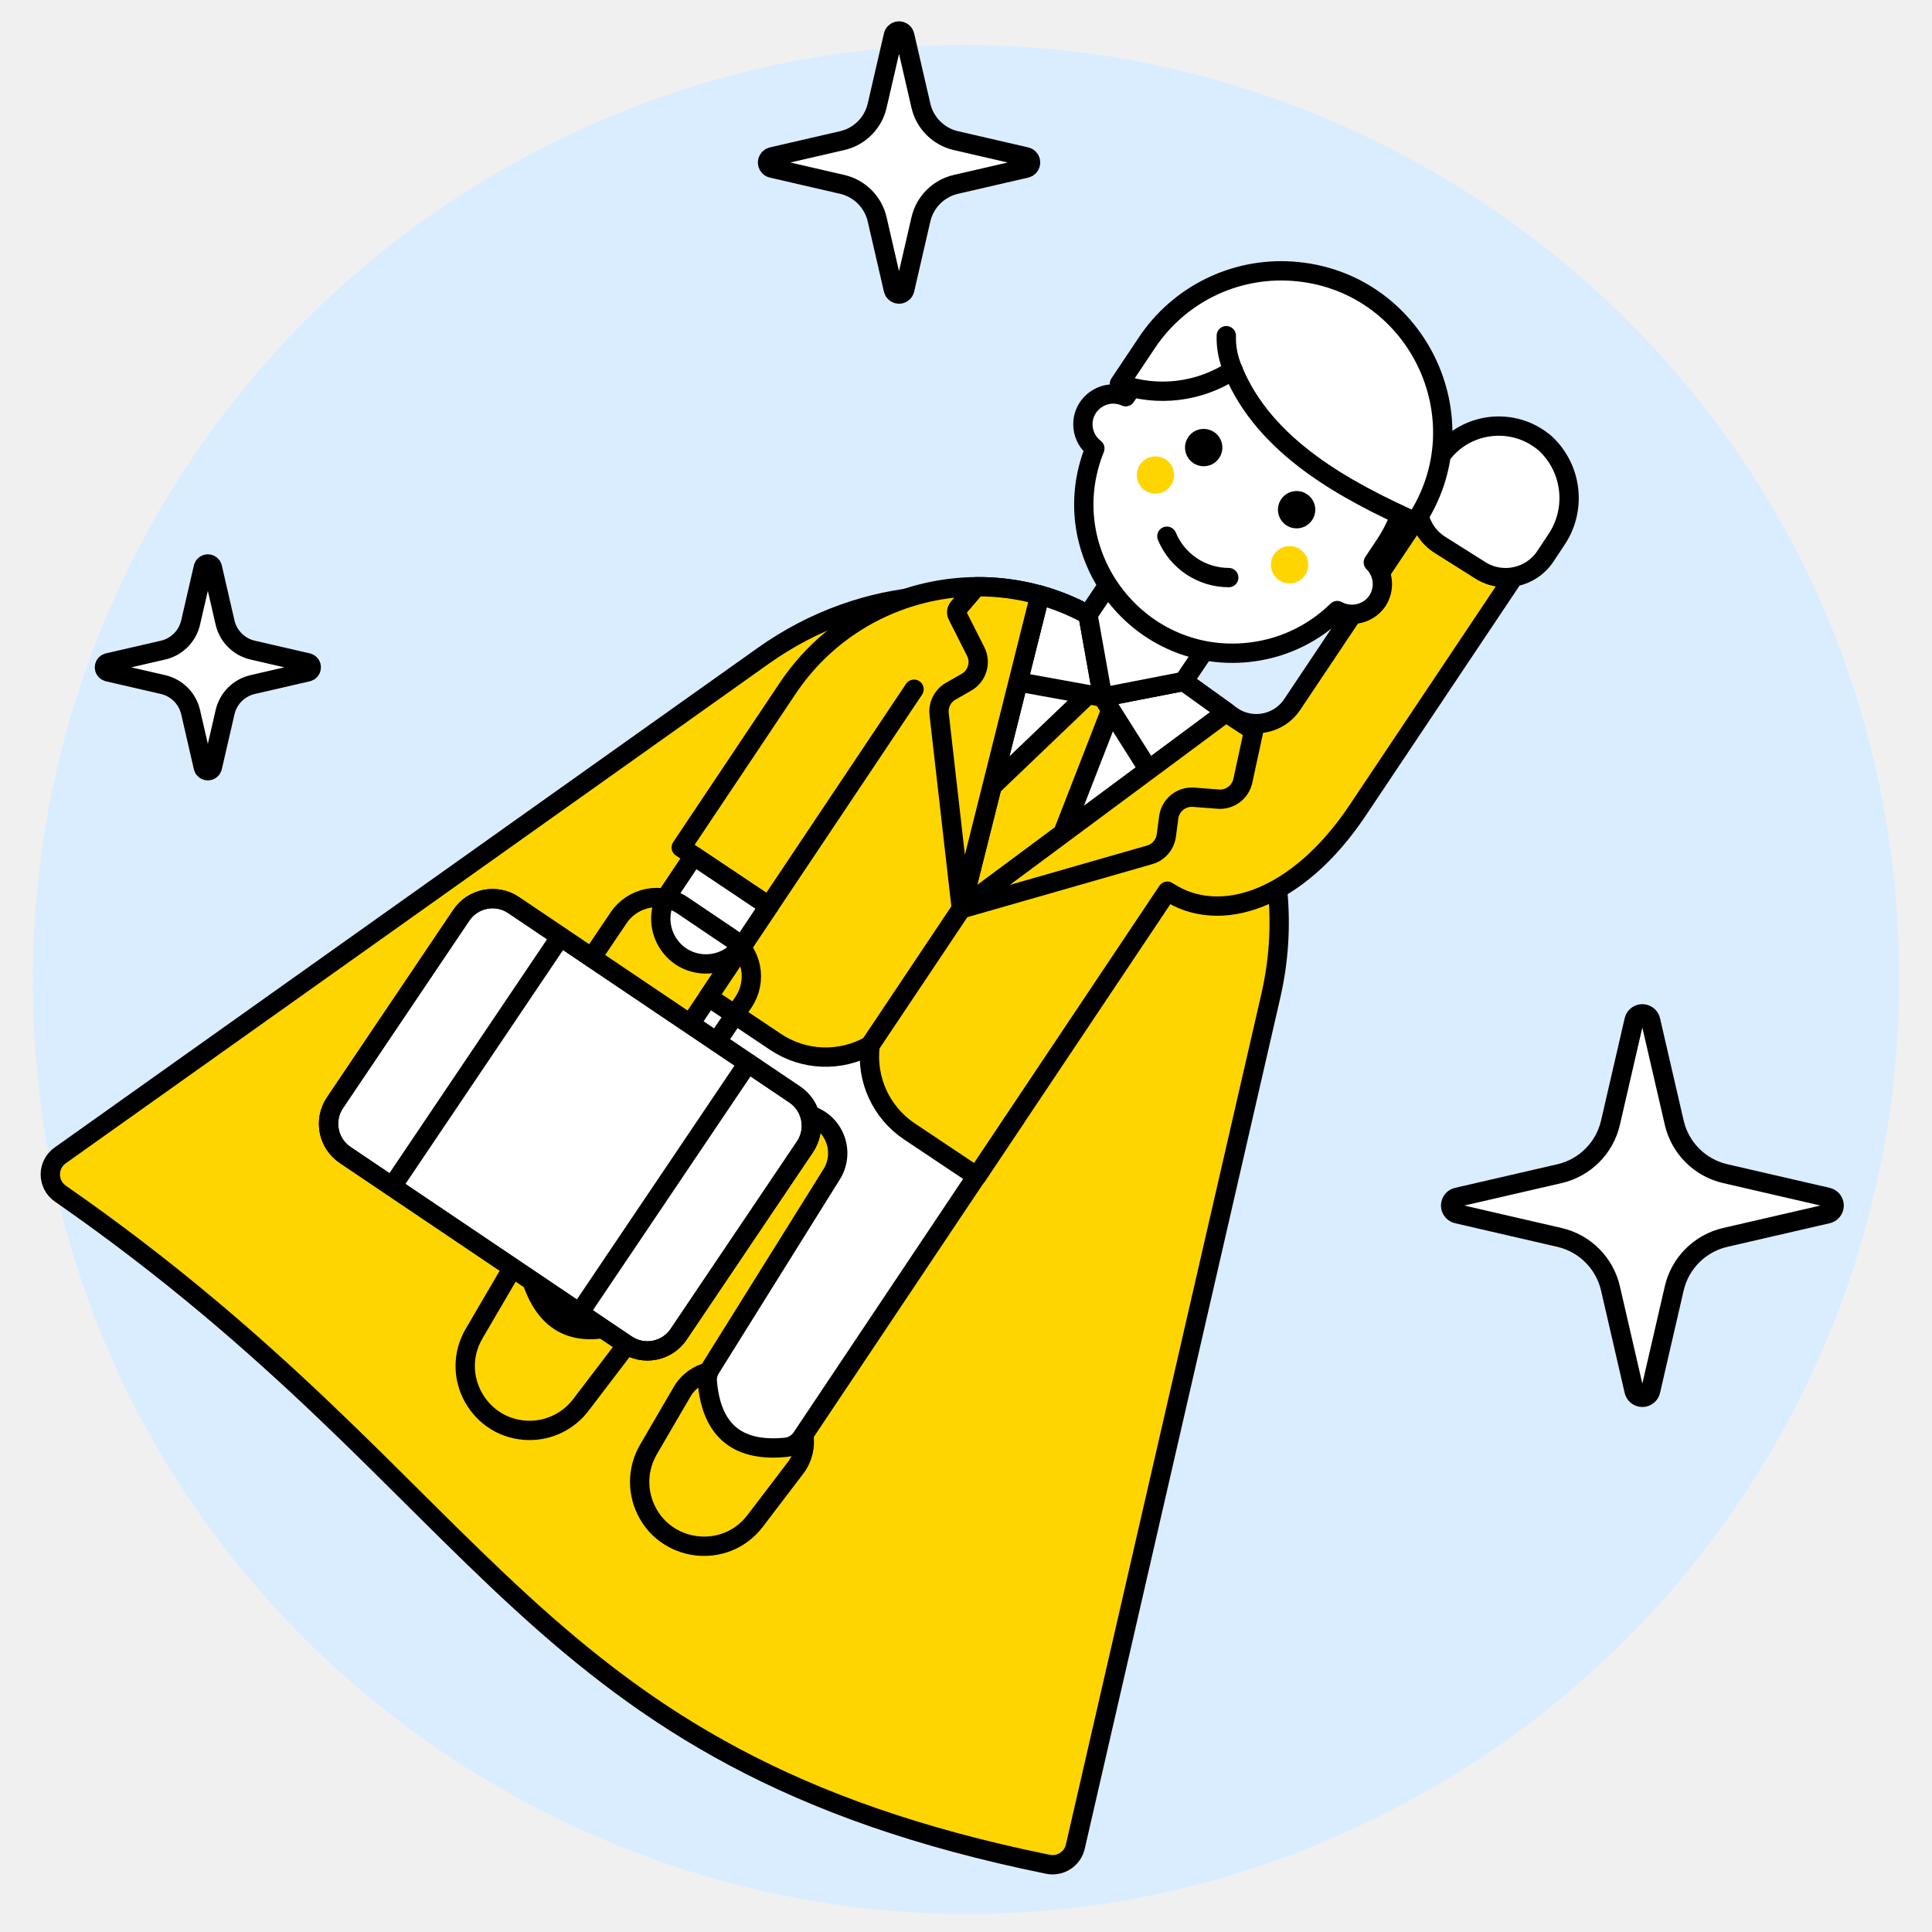
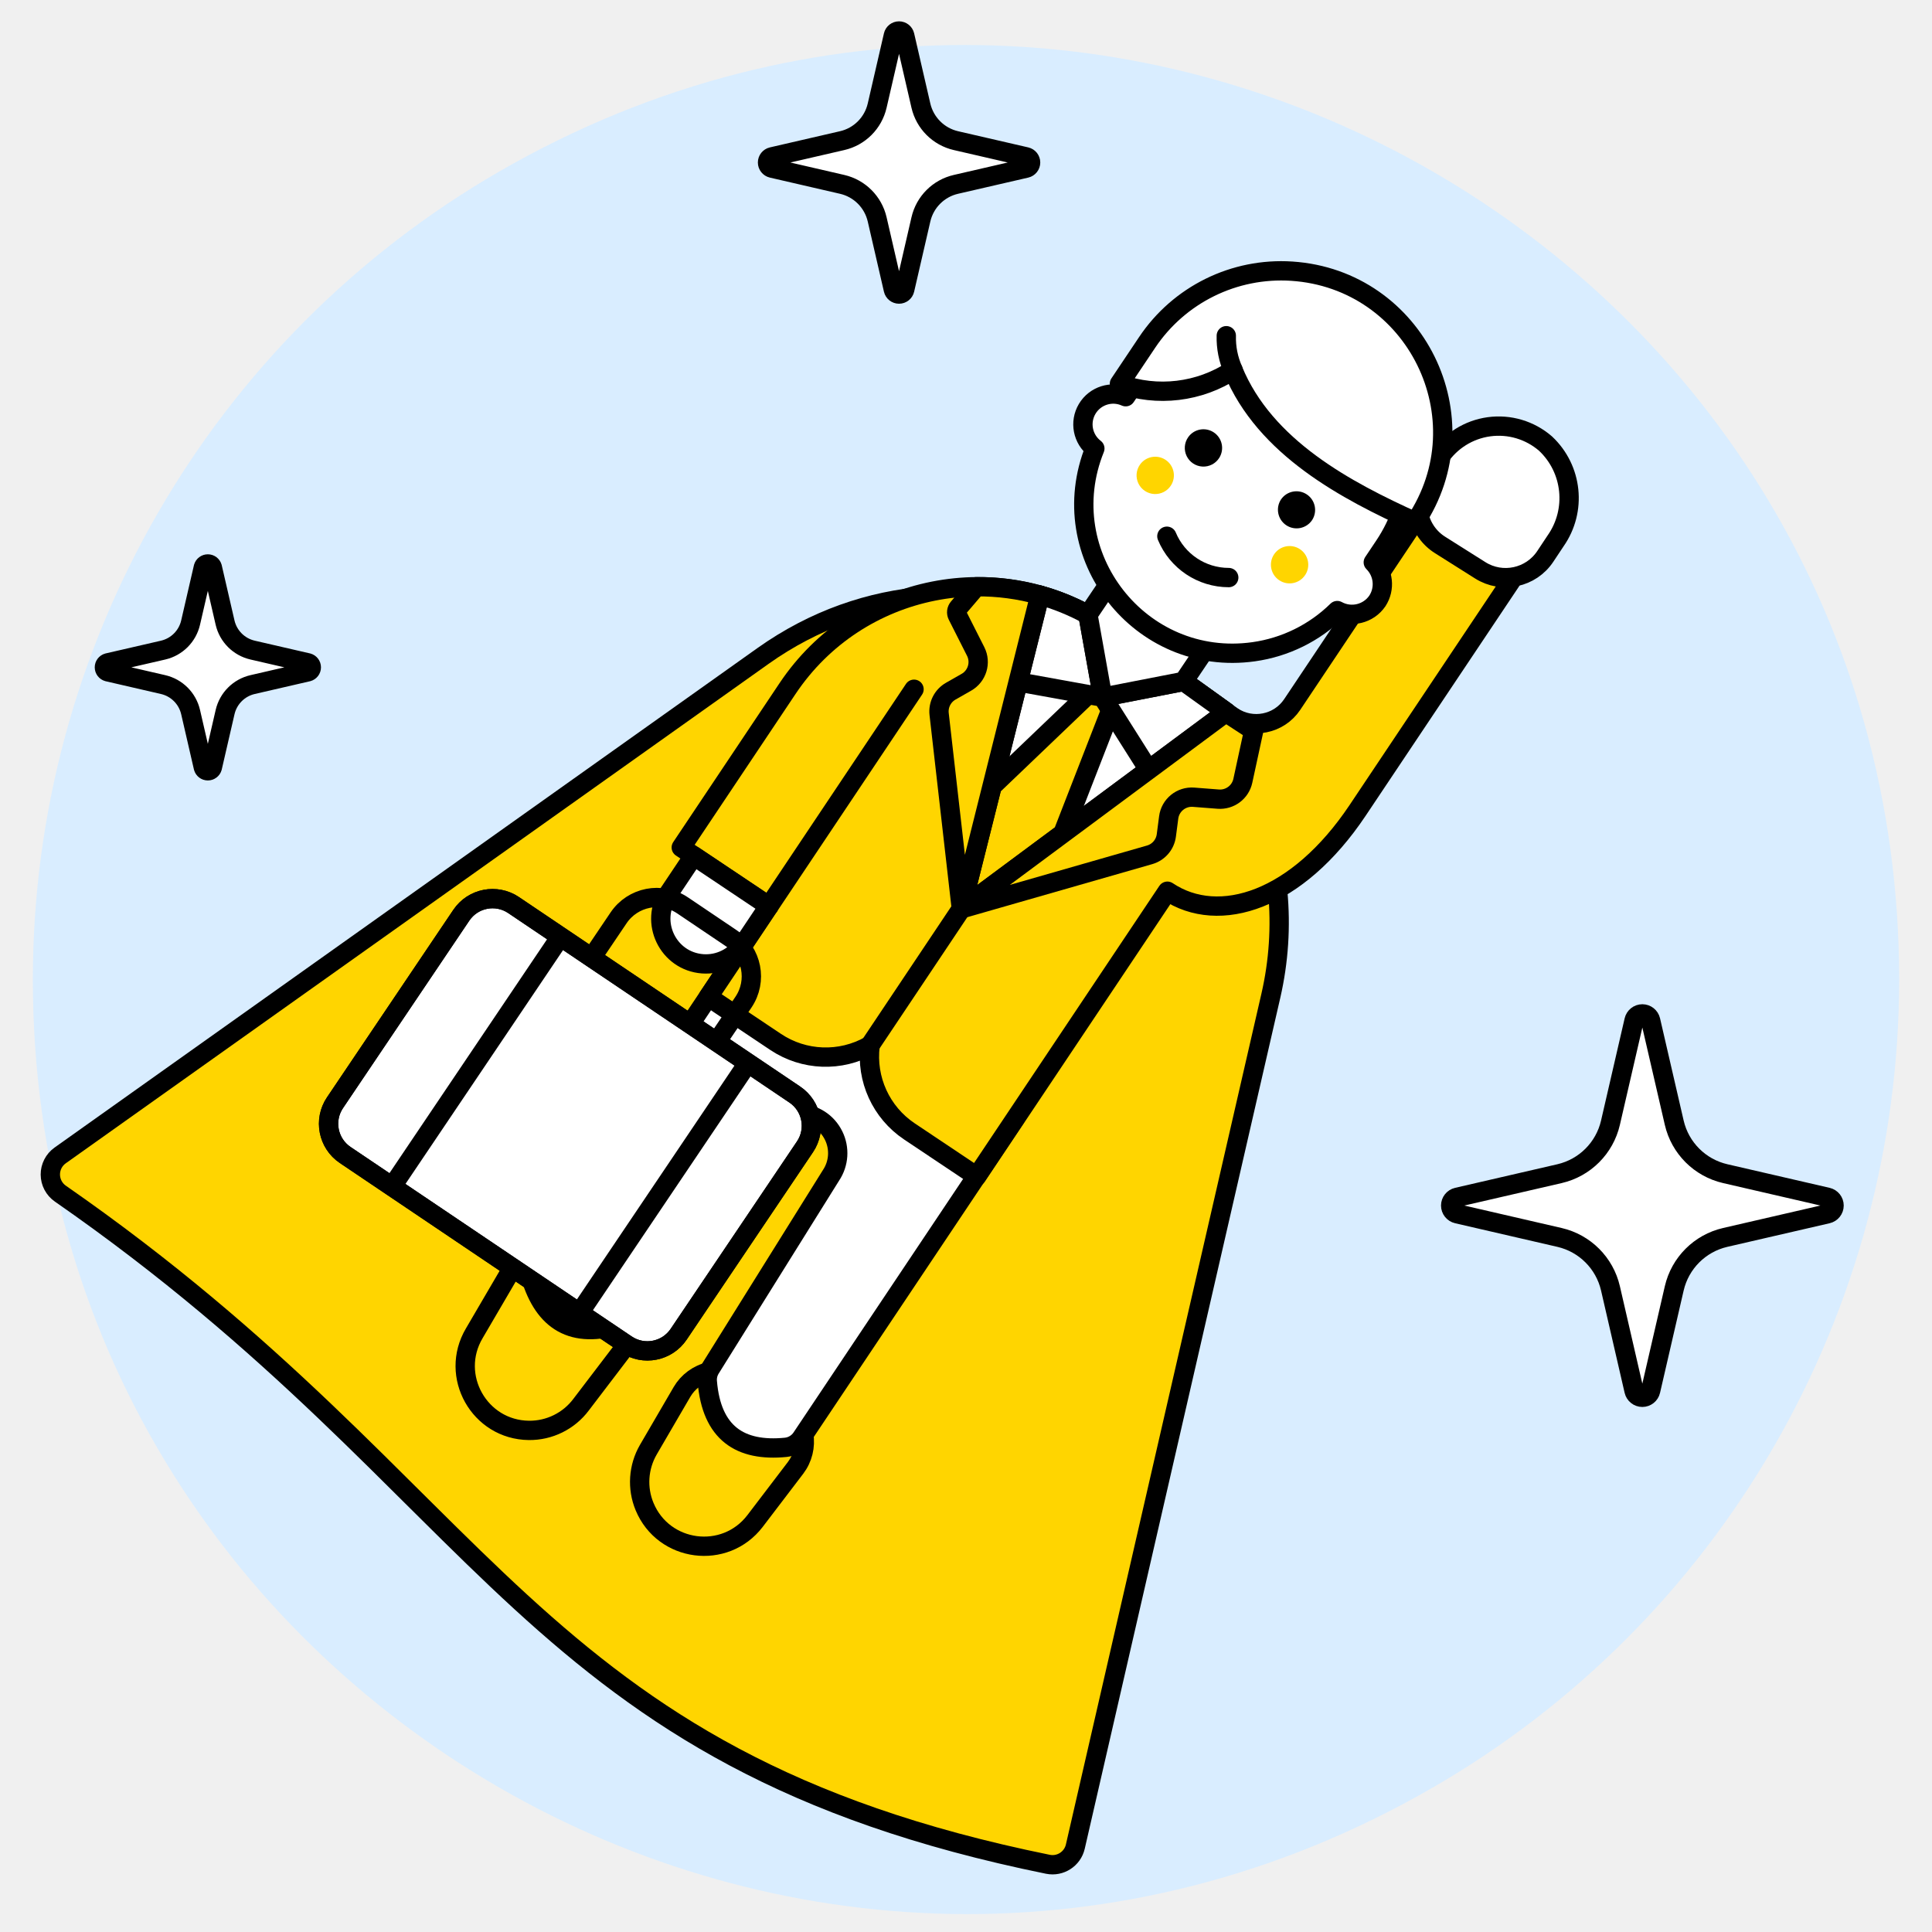
- <svg xmlns="http://www.w3.org/2000/svg" viewBox="0 0 100 100" id="Superman-Night-1--Streamline-Ux.svg" height="100" width="100">
-   <path d="M1.701 50.701C1.701 87.882 41.95 111.12 74.15 92.529C89.094 83.901 98.299 67.956 98.299 50.701C98.299 13.52 58.05 -9.718 25.85 8.872C10.906 17.5 1.701 33.445 1.701 50.701Z" fill="#d9edff" stroke-width="1" />
-   <path d="M47.666 11.355C47.873 10.454 48.577 9.751 49.477 9.543L53.111 8.705C53.337 8.653 53.421 8.375 53.263 8.205C53.222 8.162 53.169 8.131 53.111 8.117L49.477 7.279C48.577 7.072 47.873 6.369 47.666 5.468L46.828 1.837C46.775 1.611 46.497 1.526 46.328 1.685C46.284 1.726 46.253 1.779 46.24 1.837L45.402 5.468C45.194 6.369 44.491 7.072 43.591 7.279L39.96 8.117C39.733 8.17 39.649 8.448 39.808 8.618C39.849 8.661 39.901 8.692 39.96 8.705L43.591 9.543C44.491 9.751 45.194 10.454 45.402 11.355L46.24 14.988C46.292 15.214 46.57 15.299 46.74 15.14C46.784 15.099 46.814 15.046 46.828 14.988Z" fill="#ffffff" stroke="#000000" stroke-linecap="round" stroke-linejoin="round" stroke-width="1" />
-   <path d="M86.658 66.688C86.961 65.376 87.985 64.353 89.296 64.049L94.591 62.827C94.921 62.753 95.047 62.349 94.817 62.1C94.757 62.035 94.678 61.99 94.591 61.97L89.296 60.748C87.985 60.446 86.96 59.421 86.658 58.11L85.436 52.819C85.361 52.489 84.957 52.363 84.709 52.593C84.644 52.653 84.598 52.732 84.579 52.819L83.358 58.11C83.055 59.422 82.031 60.446 80.72 60.749L75.427 61.97C75.097 62.045 74.972 62.449 75.202 62.697C75.262 62.762 75.341 62.808 75.427 62.827L80.72 64.049C82.031 64.353 83.055 65.376 83.358 66.688L84.579 71.983C84.653 72.312 85.058 72.438 85.306 72.208C85.371 72.148 85.416 72.069 85.436 71.983Z" fill="#ffffff" stroke="#000000" stroke-linecap="round" stroke-linejoin="round" stroke-width="1" />
-   <path d="M11.65 36.859C11.814 36.15 12.367 35.597 13.076 35.433L15.938 34.773C16.116 34.721 16.172 34.495 16.037 34.366C16.009 34.34 15.975 34.32 15.938 34.309L13.076 33.65C12.367 33.486 11.813 32.933 11.649 32.224L10.99 29.363C10.938 29.185 10.712 29.129 10.583 29.264C10.557 29.292 10.537 29.326 10.526 29.363L9.866 32.224C9.702 32.932 9.148 33.486 8.44 33.65L5.579 34.309C5.401 34.361 5.345 34.587 5.48 34.715C5.508 34.742 5.542 34.762 5.579 34.773L8.44 35.433C9.148 35.597 9.702 36.15 9.866 36.859L10.526 39.721C10.578 39.899 10.804 39.955 10.932 39.82C10.959 39.792 10.979 39.758 10.99 39.721Z" fill="#ffffff" stroke="#000000" stroke-linecap="round" stroke-linejoin="round" stroke-width="1" />
-   <path d="M3.124 61.782C2.437 61.305 2.431 60.29 3.113 59.805L39.495 33.952C50.113 26.41 64.913 33.19 66.135 46.156C66.305 47.955 66.185 49.77 65.781 51.531L55.658 95.583C55.511 96.221 54.882 96.625 54.241 96.495C27.226 91.003 25.568 77.376 3.124 61.782Z" fill="#ffd500" stroke="#000000" stroke-linecap="round" stroke-linejoin="round" stroke-width="1" />
-   <path d="M39.081 78.729C37.522 80.763 34.346 80.347 33.363 77.981C32.965 77.022 33.037 75.933 33.558 75.035L35.298 72.049C35.947 70.934 37.402 70.598 38.475 71.315L40.641 72.764C41.712 73.481 41.957 74.954 41.176 75.979Z" fill="#ffd500" stroke="#000000" stroke-linecap="round" stroke-linejoin="round" stroke-width="1" />
-   <path d="M24.549 69.011C23.242 71.215 24.812 74.008 27.374 74.037C28.436 74.049 29.44 73.554 30.076 72.705L32.173 69.955C32.955 68.929 32.709 67.456 31.637 66.74L29.47 65.291C28.398 64.574 26.943 64.91 26.295 66.025Z" fill="#ffd500" stroke="#000000" stroke-linecap="round" stroke-linejoin="round" stroke-width="1" />
-   <path d="M38.681 48.58L27.606 65.142C27.42 65.42 27.368 65.767 27.465 66.088C28.154 68.37 29.621 69.348 32.156 68.54C32.385 68.467 32.585 68.321 32.726 68.126L39.584 58.542C40.467 57.222 42.447 57.354 43.149 58.778C43.474 59.439 43.422 60.224 43.012 60.836L36.776 70.829C36.648 71.034 36.59 71.274 36.61 71.514C36.831 74.171 38.301 75.147 40.669 74.913C41.002 74.88 41.303 74.7 41.49 74.422L52.565 57.86Z" fill="#ffffff" stroke="#000000" stroke-linecap="round" stroke-linejoin="round" stroke-width="1" />
-   <path d="M57.226 32.372C51.777 28.728 44.405 30.191 40.761 35.641L35.261 43.865L39.803 46.902L36.663 51.6L40.147 53.931C41.612 54.91 43.504 54.979 45.037 54.109C44.818 55.858 45.605 57.58 47.069 58.56L50.554 60.889L60.424 46.129C63.114 47.928 67.16 46.596 70.268 41.949L78.213 30.068L73.343 26.808L66.885 36.464C66.198 37.491 64.809 37.767 63.782 37.08Z" fill="#ffd500" stroke="#000000" stroke-linecap="round" stroke-linejoin="round" stroke-width="1" />
-   <path d="M49.758 47.042L63.479 36.86L57.228 32.372C56.184 31.671 55.036 31.141 53.825 30.802Z" fill="#ffffff" stroke="#000000" stroke-linecap="round" stroke-linejoin="round" stroke-width="1" />
-   <path d="M58.693 33.676L51.351 40.698L49.756 47.042L55.009 43.144L58.693 33.676Z" fill="#ffd500" stroke="#000000" stroke-linecap="round" stroke-linejoin="round" stroke-width="1" />
-   <path d="M47.311 35.675L39.803 46.902" fill="none" stroke="#000000" stroke-linecap="round" stroke-linejoin="round" stroke-width="1" />
-   <path d="M49.756 47.042L45.031 54.107" fill="none" stroke="#000000" stroke-linecap="round" stroke-linejoin="round" stroke-width="1" />
-   <path d="M53.823 30.805L52.699 35.295L57.075 36.086L56.312 31.819C55.523 31.387 54.688 31.047 53.823 30.805Z" fill="#ffffff" stroke="#000000" stroke-linecap="round" stroke-linejoin="round" stroke-width="1" />
-   <path d="M63.477 36.86L61.262 35.27L57.075 36.086L59.452 39.846L63.477 36.86Z" fill="#ffffff" stroke="#000000" stroke-linecap="round" stroke-linejoin="round" stroke-width="1" />
-   <path d="M53.823 30.805C52.752 30.505 51.644 30.359 50.532 30.369L49.605 31.456C49.51 31.567 49.491 31.724 49.557 31.854L50.501 33.721C50.791 34.296 50.578 34.997 50.018 35.315L49.213 35.774C48.792 36.012 48.555 36.479 48.609 36.959L49.758 47.042Z" fill="#ffd500" stroke="#000000" stroke-linecap="round" stroke-linejoin="round" stroke-width="1" />
-   <path d="M49.758 47.042L63.453 36.881L64.891 37.819L64.329 40.414C64.202 41.004 63.658 41.409 63.057 41.363L61.78 41.265C61.138 41.216 60.571 41.68 60.491 42.318L60.37 43.238C60.309 43.717 59.969 44.113 59.505 44.247Z" fill="#ffd500" stroke="#000000" stroke-linecap="round" stroke-linejoin="round" stroke-width="1" />
-   <path d="M34.611 46.241C33.598 47.728 34.575 49.753 36.368 49.887C37.215 49.95 38.029 49.548 38.495 48.839L39.794 46.897L35.91 44.298Z" fill="#ffffff" stroke="#000000" stroke-linecap="round" stroke-linejoin="round" stroke-width="1" />
-   <path d="M56.312 31.818L57.075 36.086L61.265 35.27L64.638 30.263L59.635 26.891L56.312 31.818Z" fill="#ffffff" stroke="#000000" stroke-linecap="round" stroke-linejoin="round" stroke-width="1" />
-   <path d="M74.487 23.712C75.719 21.849 78.31 21.496 79.996 22.961C81.398 24.276 81.62 26.422 80.517 27.996L79.988 28.794C79.248 29.912 77.751 30.234 76.618 29.519L74.535 28.205C73.366 27.468 73.031 25.914 73.793 24.761Z" fill="#ffffff" stroke="#000000" stroke-linecap="round" stroke-linejoin="round" stroke-width="1" />
-   <path d="M17.34 57.076L23.878 47.373C24.479 46.481 25.69 46.245 26.583 46.846L41.137 56.653C42.03 57.255 42.266 58.467 41.664 59.36L35.127 69.061C34.526 69.954 33.314 70.191 32.42 69.589L17.867 59.782C16.974 59.18 16.738 57.969 17.339 57.077Z" fill="#ffffff" stroke="#000000" stroke-linecap="round" stroke-linejoin="round" stroke-width="1" />
-   <path d="M29.009 48.481L20.292 61.417" fill="none" stroke="#000000" stroke-linecap="round" stroke-linejoin="round" stroke-width="1" />
-   <path d="M38.711 55.019L29.994 67.954" fill="none" stroke="#000000" stroke-linecap="round" stroke-linejoin="round" stroke-width="1" />
-   <path d="M30.626 49.57L32.016 47.509C32.752 46.415 34.237 46.126 35.33 46.863L37.837 48.554C38.931 49.291 39.22 50.775 38.483 51.869L37.094 53.925" fill="none" stroke="#000000" stroke-linecap="round" stroke-linejoin="round" stroke-width="1" />
-   <path d="M17.34 57.076L23.878 47.373C24.479 46.481 25.69 46.245 26.583 46.846L41.137 56.653C42.03 57.255 42.266 58.467 41.664 59.36L35.127 69.061C34.526 69.954 33.314 70.191 32.42 69.589L17.867 59.782C16.974 59.18 16.738 57.969 17.339 57.077Z" fill="none" stroke="#000000" stroke-linecap="round" stroke-linejoin="round" stroke-width="1" />
-   <path d="M71.293 31.103C71.706 30.472 71.617 29.638 71.082 29.107L71.653 28.252C74.952 23.32 71.675 16.665 65.754 16.273C63.005 16.092 60.369 17.39 58.838 19.679L58.265 20.534C57.163 20.038 55.938 20.921 56.059 22.123C56.103 22.555 56.324 22.95 56.669 23.213C54.447 28.716 59.014 34.56 64.891 33.733C66.523 33.504 68.038 32.757 69.215 31.603C69.933 31.995 70.832 31.779 71.293 31.103Z" fill="#ffffff" stroke="#000000" stroke-linecap="round" stroke-linejoin="round" stroke-width="1" />
-   <path d="M63.107 23.701C62.696 24.32 61.768 24.262 61.438 23.596C61.107 22.929 61.622 22.155 62.364 22.202C62.535 22.213 62.7 22.269 62.842 22.364C63.283 22.661 63.402 23.258 63.107 23.701Z" fill="#000000" stroke-width="1" />
-   <path d="M66.311 25.843C65.896 26.46 66.305 27.295 67.047 27.346C67.789 27.396 68.307 26.625 67.98 25.957C67.905 25.803 67.79 25.672 67.647 25.578C67.205 25.283 66.607 25.402 66.311 25.843Z" fill="#000000" stroke-width="1" />
-   <path d="M60.611 25.122C60.2 25.742 59.272 25.683 58.942 25.017C58.611 24.351 59.126 23.576 59.868 23.623C60.039 23.634 60.204 23.69 60.346 23.786C60.787 24.082 60.906 24.68 60.611 25.122Z" fill="#ffd500" stroke-width="1" />
-   <path d="M67.553 29.765C67.141 30.384 66.214 30.326 65.883 29.66C65.553 28.993 66.068 28.219 66.81 28.266C66.981 28.277 67.145 28.333 67.288 28.428C67.729 28.725 67.848 29.322 67.553 29.765Z" fill="#ffd500" stroke-width="1" />
-   <path d="M60.397 27.755C60.934 29.05 62.198 29.894 63.6 29.896" fill="none" stroke="#000000" stroke-linecap="round" stroke-linejoin="round" stroke-width="1" />
-   <path d="M73.257 27.011C76.831 21.666 73.278 14.458 66.862 14.036C63.885 13.84 61.03 15.247 59.371 17.728L57.943 19.863C59.905 20.566 62.083 20.305 63.823 19.159C65.472 23.174 69.697 25.402 73.257 27.011Z" fill="#ffffff" stroke="#000000" stroke-linecap="round" stroke-linejoin="round" stroke-width="1" />
-   <path d="M63.473 17.376C63.456 17.989 63.577 18.598 63.827 19.159" fill="none" stroke="#000000" stroke-linecap="round" stroke-linejoin="round" stroke-width="1" />
+ <svg xmlns="http://www.w3.org/2000/svg" width="100" height="100">
+   <path fill="#d9edff" d="M1.7 50.7c0 37.182 40.25 60.42 72.45 41.83A48.3 48.3 0 0 0 98.3 50.7c0-37.18-40.25-60.418-72.45-41.828A48.3 48.3 0 0 0 1.7 50.701" />
+   <path fill="#fff" stroke="#000" stroke-linecap="round" stroke-linejoin="round" d="M47.666 11.355c.207-.9.91-1.604 1.811-1.812l3.634-.838a.302.302 0 0 0 0-.588l-3.634-.838a2.42 2.42 0 0 1-1.811-1.81l-.838-3.632a.302.302 0 0 0-.588 0l-.838 3.631c-.208.9-.91 1.604-1.811 1.811l-3.631.838a.302.302 0 0 0 0 .588l3.63.838c.901.208 1.604.911 1.812 1.812l.838 3.633a.302.302 0 0 0 .588 0ZM86.658 66.688a3.52 3.52 0 0 1 2.638-2.639l5.295-1.222a.44.44 0 0 0 0-.857l-5.295-1.222a3.52 3.52 0 0 1-2.638-2.638l-1.222-5.291a.44.44 0 0 0-.857 0l-1.221 5.29a3.52 3.52 0 0 1-2.638 2.64l-5.293 1.221a.44.44 0 0 0 0 .857l5.293 1.222a3.52 3.52 0 0 1 2.638 2.639l1.22 5.294a.44.44 0 0 0 .858 0ZM11.65 36.86a1.9 1.9 0 0 1 1.426-1.427l2.862-.66a.241.241 0 0 0 0-.464l-2.862-.66a1.9 1.9 0 0 1-1.427-1.425l-.66-2.86a.241.241 0 0 0-.463 0l-.66 2.86A1.9 1.9 0 0 1 8.44 33.65l-2.861.659a.241.241 0 0 0 0 .464l2.86.66a1.9 1.9 0 0 1 1.427 1.426l.66 2.862a.241.241 0 0 0 .464 0Z" />
+   <path fill="#ffd500" stroke="#000" stroke-linecap="round" stroke-linejoin="round" d="M3.124 61.782a1.208 1.208 0 0 1-.01-1.977l36.38-25.853c10.619-7.542 25.419-.762 26.641 12.204.17 1.8.05 3.614-.354 5.375L55.658 95.583a1.21 1.21 0 0 1-1.417.912C27.226 91.003 25.568 77.376 3.124 61.782" />
+   <path fill="#ffd500" stroke="#000" stroke-linecap="round" stroke-linejoin="round" d="M39.08 78.729c-1.558 2.034-4.734 1.618-5.717-.748a3.33 3.33 0 0 1 .195-2.946l1.74-2.986a2.237 2.237 0 0 1 3.177-.734l2.166 1.449a2.24 2.24 0 0 1 .535 3.215ZM24.549 69.01c-1.307 2.205.263 4.998 2.825 5.027a3.33 3.33 0 0 0 2.703-1.332l2.096-2.75a2.236 2.236 0 0 0-.536-3.215l-2.167-1.45a2.236 2.236 0 0 0-3.175.735Z" />
+   <path fill="#fff" stroke="#000" stroke-linecap="round" stroke-linejoin="round" d="M38.681 48.58 27.606 65.142a1.12 1.12 0 0 0-.141.946c.69 2.282 2.156 3.26 4.69 2.452.23-.073.43-.219.57-.414l6.86-9.584c.882-1.32 2.862-1.188 3.564.236a2.06 2.06 0 0 1-.137 2.058l-6.236 9.993a1.1 1.1 0 0 0-.166.685c.221 2.657 1.69 3.633 4.059 3.4.333-.034.634-.214.82-.492L52.566 57.86Z" />
+   <path fill="#ffd500" stroke="#000" stroke-linecap="round" stroke-linejoin="round" d="M57.226 32.372c-5.45-3.644-12.82-2.18-16.464 3.269l-5.5 8.224 4.54 3.037-3.139 4.698 3.484 2.33a4.66 4.66 0 0 0 4.89.18 4.66 4.66 0 0 0 2.032 4.45l3.485 2.33 9.87-14.761c2.69 1.8 6.736.467 9.844-4.18l7.945-11.88-4.87-3.261-6.458 9.656a2.237 2.237 0 0 1-3.103.616Z" />
+   <path fill="#fff" stroke="#000" stroke-linecap="round" stroke-linejoin="round" d="m49.759 47.042 13.72-10.182-6.251-4.488a11.8 11.8 0 0 0-3.403-1.57Z" />
+   <path fill="#ffd500" stroke="#000" stroke-linecap="round" stroke-linejoin="round" d="m58.693 33.676-7.342 7.022-1.595 6.344 5.253-3.898z" />
+   <path fill="none" stroke="#000" stroke-linecap="round" stroke-linejoin="round" d="m47.31 35.675-7.507 11.227M49.756 47.042l-4.725 7.065" />
+   <path fill="#fff" stroke="#000" stroke-linecap="round" stroke-linejoin="round" d="m53.823 30.805-1.124 4.49 4.376.791-.764-4.267a11.8 11.8 0 0 0-2.488-1.014M63.477 36.86l-2.215-1.59-4.187.816 2.377 3.76z" />
+   <path fill="#ffd500" stroke="#000" stroke-linecap="round" stroke-linejoin="round" d="M53.823 30.805a11.8 11.8 0 0 0-3.29-.436l-.928 1.087a.36.36 0 0 0-.048.398l.944 1.867c.29.575.077 1.276-.483 1.594l-.805.459c-.42.238-.658.705-.604 1.185l1.15 10.083Z" />
+   <path fill="#ffd500" stroke="#000" stroke-linecap="round" stroke-linejoin="round" d="M49.759 47.042 63.453 36.88l1.438.938-.562 2.595c-.127.59-.67.995-1.272.95l-1.277-.099a1.207 1.207 0 0 0-1.29 1.053l-.12.92c-.061.479-.4.875-.865 1.009Z" />
+   <path fill="#fff" stroke="#000" stroke-linecap="round" stroke-linejoin="round" d="M34.61 46.241c-1.012 1.487-.035 3.512 1.758 3.646a2.34 2.34 0 0 0 2.127-1.048l1.3-1.942-3.885-2.599ZM56.312 31.818l.763 4.268 4.19-.816 3.373-5.007-5.004-3.372zM74.487 23.712a3.7 3.7 0 0 1 5.51-.751 3.864 3.864 0 0 1 .52 5.035l-.53.798a2.464 2.464 0 0 1-3.37.725l-2.082-1.314a2.464 2.464 0 0 1-.742-3.444ZM17.34 57.076l6.538-9.703a1.95 1.95 0 0 1 2.705-.527l14.554 9.807a1.95 1.95 0 0 1 .527 2.707l-6.537 9.701a1.95 1.95 0 0 1-2.707.528l-14.553-9.807a1.95 1.95 0 0 1-.528-2.705Z" />
+   <path fill="none" stroke="#000" stroke-linecap="round" stroke-linejoin="round" d="m29.01 48.481-8.718 12.936M38.711 55.019l-8.717 12.935M30.626 49.57l1.39-2.06a2.387 2.387 0 0 1 3.314-.647l2.507 1.69a2.39 2.39 0 0 1 .646 3.316l-1.389 2.056M17.34 57.076l6.538-9.703a1.95 1.95 0 0 1 2.705-.527l14.554 9.807a1.95 1.95 0 0 1 .527 2.707l-6.537 9.701a1.95 1.95 0 0 1-2.707.528l-14.553-9.807a1.95 1.95 0 0 1-.528-2.705Z" />
+   <path fill="#fff" stroke="#000" stroke-linecap="round" stroke-linejoin="round" d="M71.293 31.103a1.59 1.59 0 0 0-.212-1.996l.572-.855c3.3-4.932.022-11.587-5.9-11.979a7.71 7.71 0 0 0-6.915 3.406l-.573.855a1.57 1.57 0 0 0-1.596 2.68c-2.222 5.502 2.346 11.346 8.222 10.52a7.7 7.7 0 0 0 4.324-2.131 1.59 1.59 0 0 0 2.078-.5" />
+   <path d="M63.107 23.701a.966.966 0 1 1-1.608-1.07.966.966 0 0 1 1.608 1.07M66.31 25.843a.966.966 0 1 0 1.604 1.078.966.966 0 0 0-1.603-1.078" />
+   <path fill="#ffd500" d="M60.611 25.122a.966.966 0 1 1-1.608-1.07.966.966 0 0 1 1.608 1.07M67.553 29.765a.966.966 0 1 1-1.609-1.07.966.966 0 0 1 1.61 1.07" />
+   <path fill="none" stroke="#000" stroke-linecap="round" stroke-linejoin="round" d="M60.397 27.755a3.47 3.47 0 0 0 3.203 2.14" />
+   <path fill="#fff" stroke="#000" stroke-linecap="round" stroke-linejoin="round" d="M73.257 27.01c3.573-5.344.02-12.552-6.395-12.974a8.35 8.35 0 0 0-7.49 3.692l-1.43 2.135a6.63 6.63 0 0 0 5.881-.704c1.649 4.015 5.874 6.244 9.434 7.852" />
+   <path fill="none" stroke="#000" stroke-linecap="round" stroke-linejoin="round" d="M63.473 17.376a4.1 4.1 0 0 0 .354 1.783" />
</svg>
